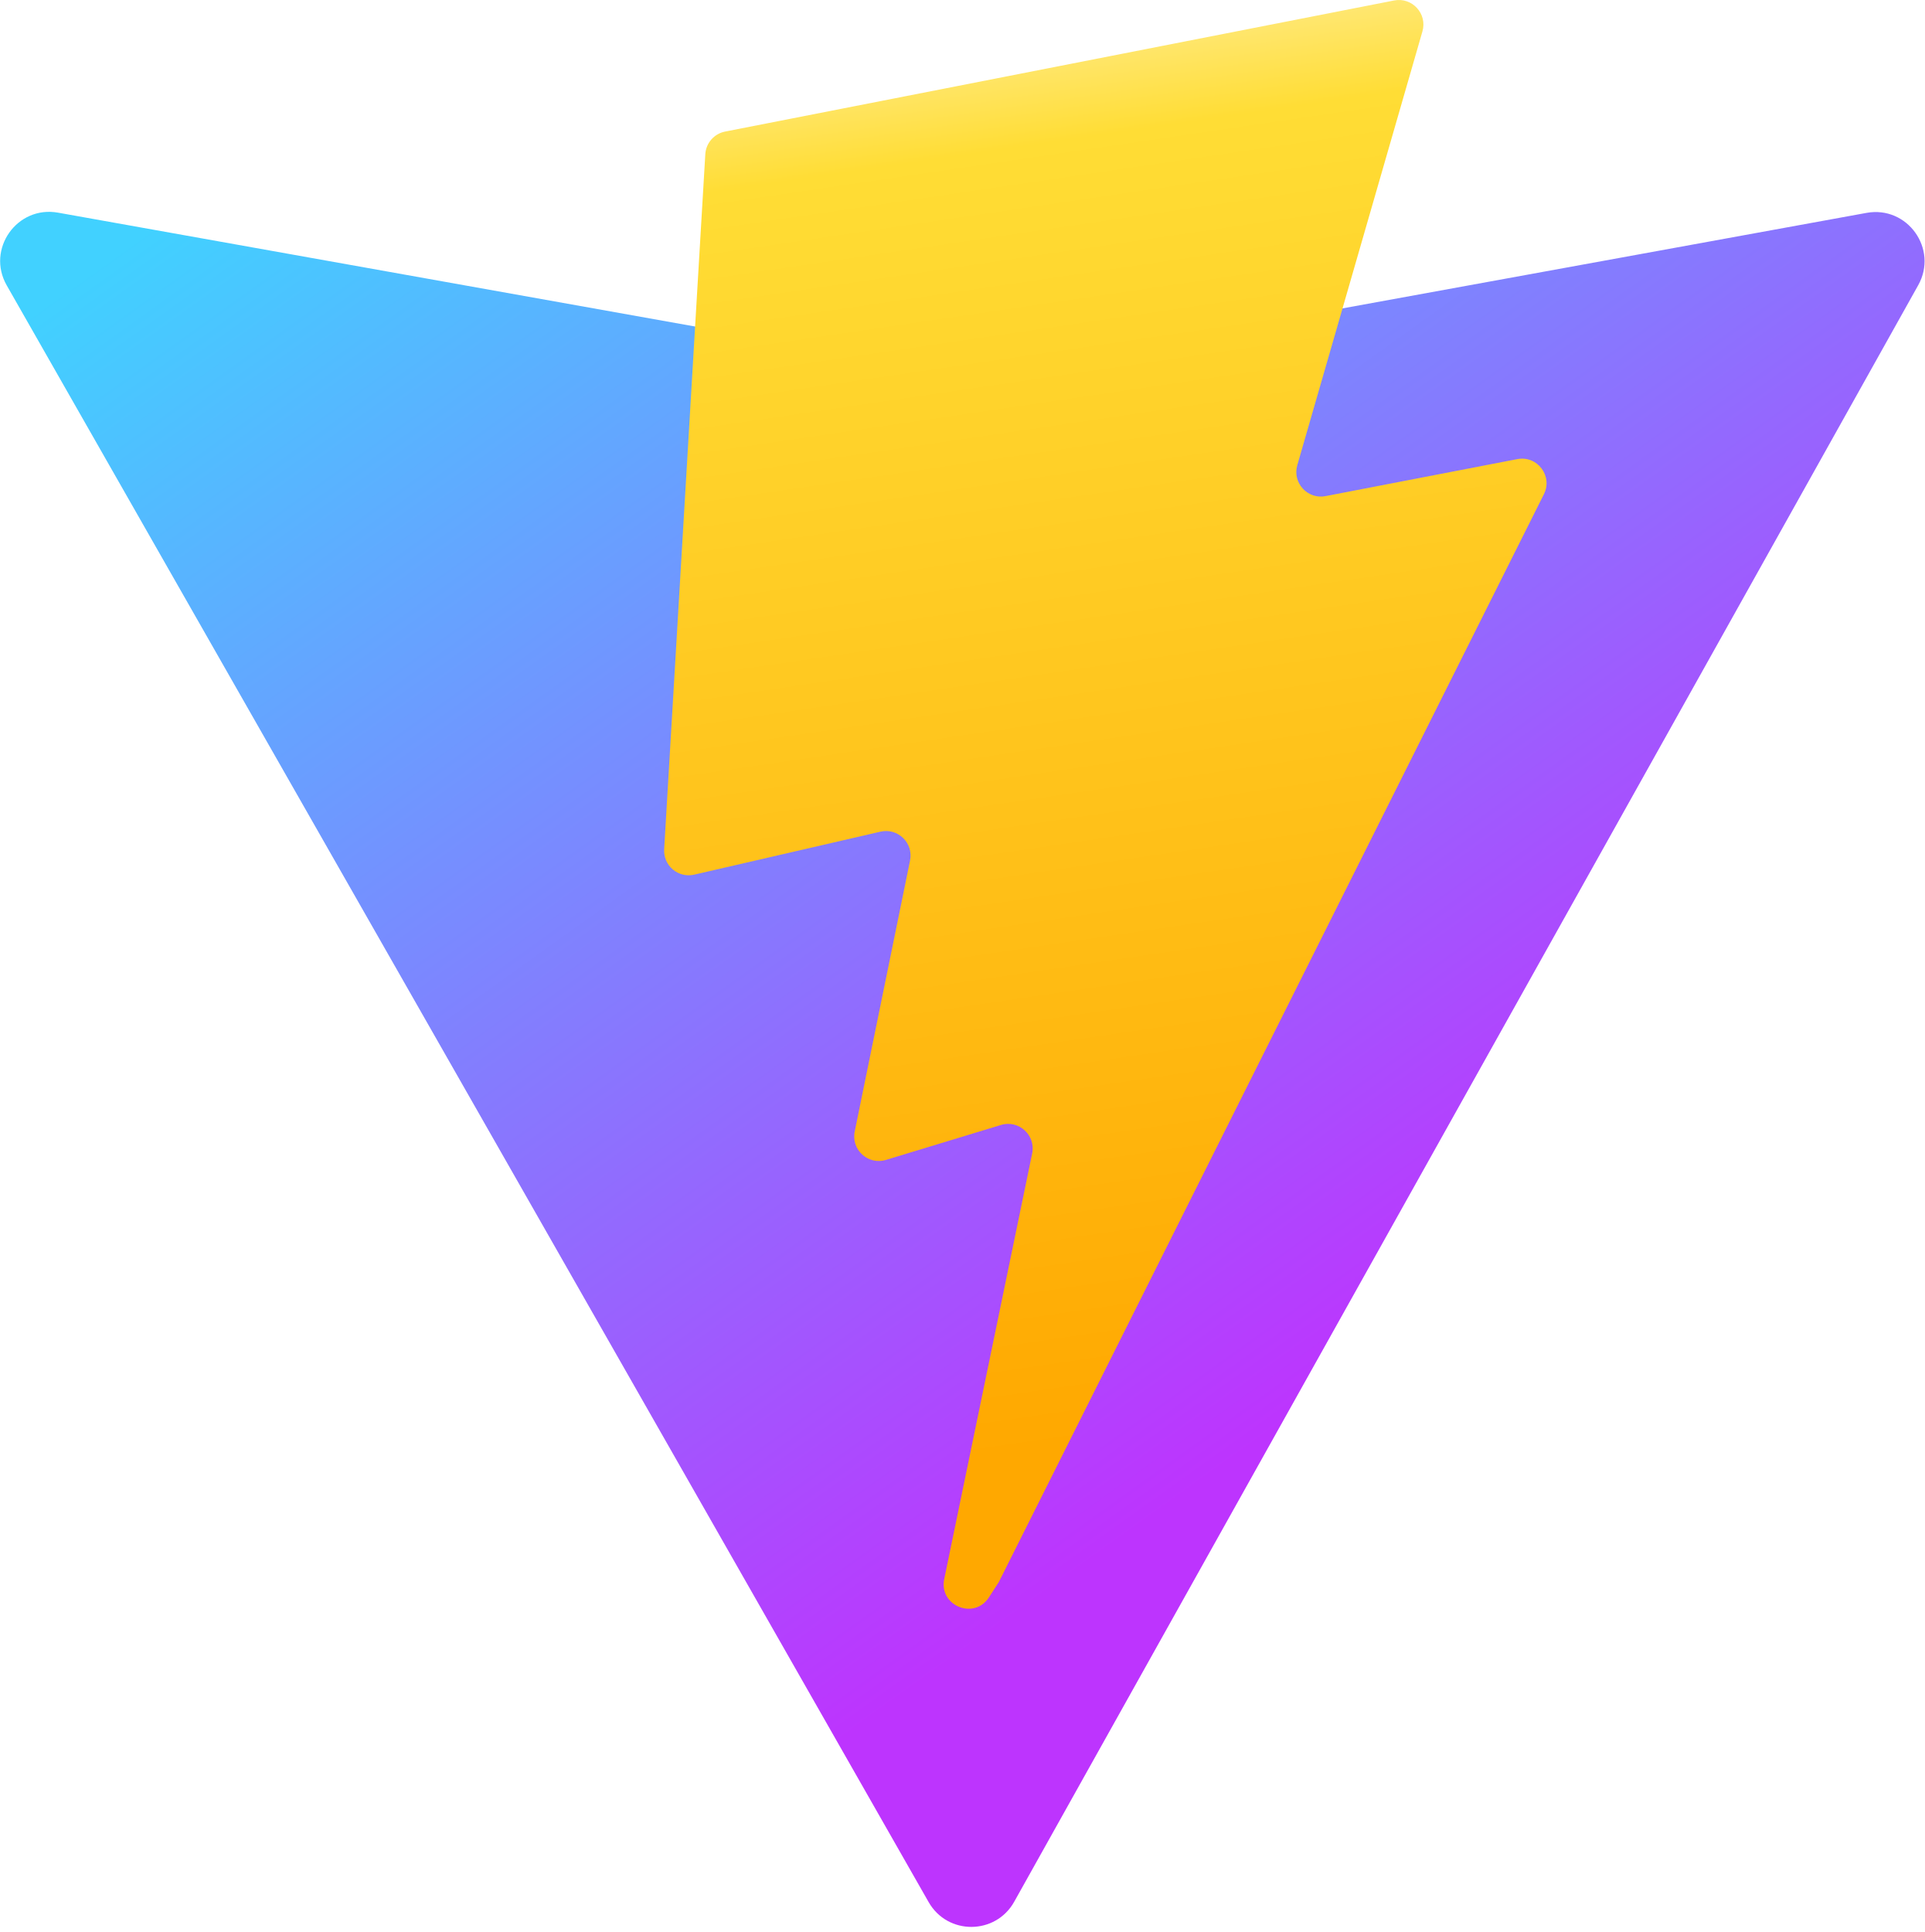
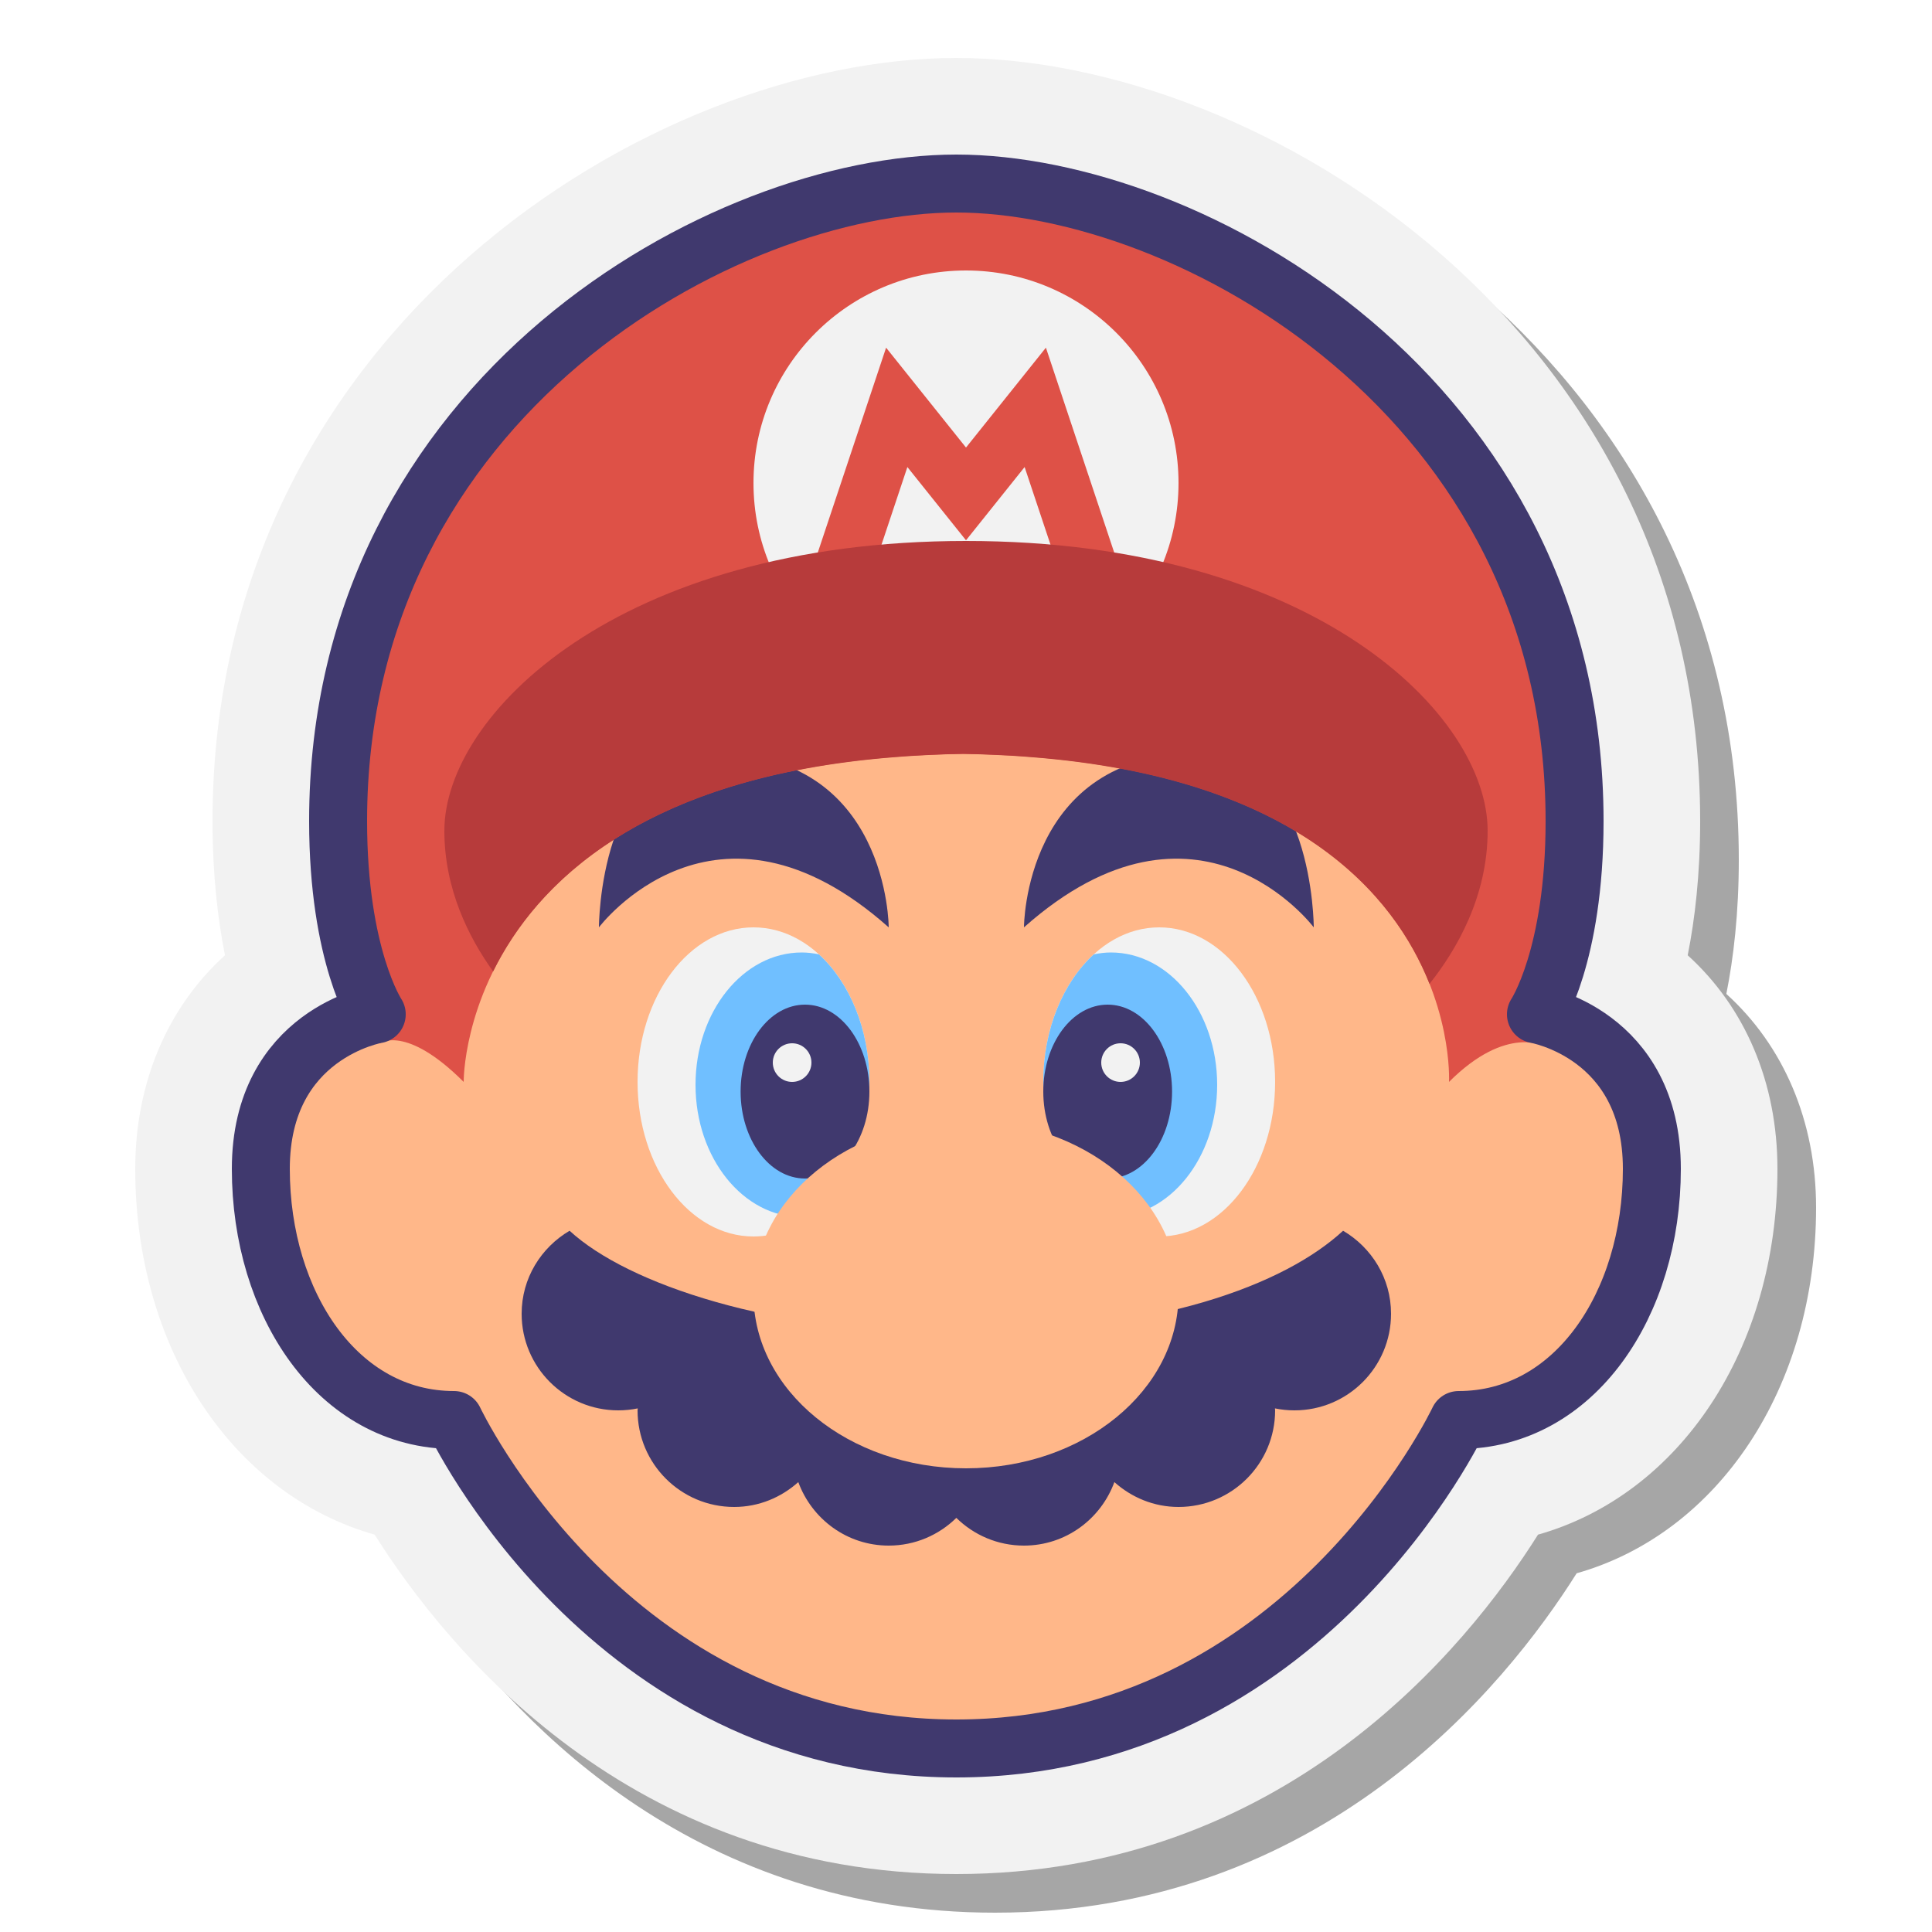
- <svg xmlns="http://www.w3.org/2000/svg" aria-hidden="true" role="img" class="iconify iconify--logos" width="31.88" height="32" preserveAspectRatio="xMidYMid meet" viewBox="0 0 256 257">
-   <defs>
-     <linearGradient id="IconifyId1813088fe1fbc01fb466" x1="-.828%" x2="57.636%" y1="7.652%" y2="78.411%">
-       <stop offset="0%" stop-color="#41D1FF" />
-       <stop offset="100%" stop-color="#BD34FE" />
-     </linearGradient>
-     <linearGradient id="IconifyId1813088fe1fbc01fb467" x1="43.376%" x2="50.316%" y1="2.242%" y2="89.03%">
-       <stop offset="0%" stop-color="#FFEA83" />
-       <stop offset="8.333%" stop-color="#FFDD35" />
-       <stop offset="100%" stop-color="#FFA800" />
-     </linearGradient>
-   </defs>
-   <path fill="url(#IconifyId1813088fe1fbc01fb466)" d="M255.153 37.938L134.897 252.976c-2.483 4.44-8.862 4.466-11.382.048L.875 37.958c-2.746-4.814 1.371-10.646 6.827-9.67l120.385 21.517a6.537 6.537 0 0 0 2.322-.004l117.867-21.483c5.438-.991 9.574 4.796 6.877 9.62Z" />
-   <path fill="url(#IconifyId1813088fe1fbc01fb467)" d="M185.432.063L96.44 17.501a3.268 3.268 0 0 0-2.634 3.014l-5.474 92.456a3.268 3.268 0 0 0 3.997 3.378l24.777-5.718c2.318-.535 4.413 1.507 3.936 3.838l-7.361 36.047c-.495 2.426 1.782 4.5 4.151 3.78l15.304-4.649c2.372-.72 4.652 1.36 4.15 3.788l-11.698 56.621c-.732 3.542 3.979 5.473 5.943 2.437l1.313-2.028l72.516-144.72c1.215-2.423-.88-5.186-3.54-4.672l-25.505 4.922c-2.396.462-4.435-1.77-3.759-4.114l16.646-57.705c.677-2.35-1.37-4.583-3.769-4.113Z" />
+ <svg xmlns="http://www.w3.org/2000/svg" viewBox="0 0 100 100" width="200px" height="200px">
+   <path d="M51.5,99c-15.217,0-24.422-9.441-28.832-15.661c-0.482-0.679-0.4-5.641-0.769-6.227 C14.577,75.039,9,71.839,9,62.5c0-4.472,1.682-8.371,4.645-11.055C13.271,49.572,13,47.261,13,44.5C13,19.066,35.765,5,51.5,5 S90,19.066,90,44.5c0,2.761-0.271,5.072-0.645,6.945C92.318,54.129,94,58.028,94,62.5c0,9.339-5.07,16.859-12.393,18.933 C77.861,87.383,68.379,99,51.5,99z" opacity=".35" />
+   <path fill="#f2f2f2" d="M49.5,97c-16.879,0-26.361-11.617-30.107-17.567C12.07,77.359,7,69.839,7,60.5 c0-4.472,1.682-8.371,4.645-11.055C11.271,47.572,11,45.261,11,42.5C11,17.066,33.765,3,49.5,3S88,17.066,88,42.5 c0,2.761-0.271,5.072-0.645,6.945C90.318,52.129,92,56.028,92,60.5c0,9.339-5.07,16.859-12.393,18.933 C75.861,85.383,66.379,97,49.5,97z" />
+   <path fill="#ffb789" d="M49.5,90.5c18,0,26-17,26-17c6,0,10-6,10-13s-6-8-6-8s2-3,2-10c0-22-20-33-32-33s-32,11-32,33 c0,7,2,10,2,10s-6,1-6,8s4,13,10,13C23.5,73.5,31.5,90.5,49.5,90.5z" />
+   <path fill="#40396e" d="M69.518,63.703C66.52,66.471,60,69,49.5,69c-9.5,0-17.02-2.529-20.018-5.297 C28.004,64.572,27,66.161,27,68c0,2.761,2.239,5,5,5c0.346,0,0.684-0.035,1.01-0.102C33.01,72.933,33,72.965,33,73 c0,2.761,2.239,5,5,5c1.28,0,2.436-0.496,3.32-1.287C42.022,78.627,43.843,80,46,80c1.364,0,2.598-0.549,3.5-1.435 C50.402,79.451,51.636,80,53,80c2.157,0,3.978-1.373,4.68-3.287C58.564,77.504,59.72,78,61,78c2.761,0,5-2.239,5-5 c0-0.035-0.01-0.067-0.01-0.102C66.316,72.965,66.654,73,67,73c2.761,0,5-2.239,5-5C72,66.161,70.996,64.572,69.518,63.703z" />
+   <path fill="#f2f2f2" d="M45,56c0,1.807-0.855,3.121-1.612,4.461c-0.757,1.338-1.416,2.701-2.648,3.198 C40.189,63.881,39.605,64,39,64c-3.314,0-6-3.582-6-8s2.686-8,6-8S45,51.582,45,56z" />
+   <path fill="#70bfff" d="M42.385,49.397C42.096,49.338,41.802,49.3,41.5,49.3c-3.038,0-5.5,3.067-5.5,6.85S38.462,63,41.5,63 c0.147,0-0.06-0.452,0.084-0.466C43.412,61.163,45,58.995,45,56C45,53.257,43.963,50.838,42.385,49.397z" />
+   <ellipse cx="41.667" cy="56.5" fill="#40396e" rx="3.333" ry="4.5" />
+   <circle cx="41" cy="55" r="1" fill="#f2f2f2" />
+   <path fill="#f2f2f2" d="M54,56c0,2.299,1.369,4.118,2.534,5.577c0.563,0.706,0.586,1.521,1.321,1.896 C58.521,63.814,59.244,64,60,64c3.314,0,6-3.582,6-8s-2.686-8-6-8S54,51.582,54,56z" />
+   <path fill="#70bfff" d="M56.615,49.397c0.289-0.058,0.583-0.097,0.885-0.097c3.038,0,5.5,3.067,5.5,6.85S60.538,63,57.5,63 c-0.147,0-0.292-0.013-0.436-0.027c-0.86-0.645-1.276-1.783-1.807-2.887C54.66,58.843,54,57.586,54,56 C54,53.257,55.037,50.838,56.615,49.397z" />
+   <ellipse cx="57.333" cy="56.5" fill="#40396e" rx="3.333" ry="4.5" />
+   <circle cx="58" cy="55" r="1" fill="#f2f2f2" />
+   <ellipse cx="50" cy="67" fill="#ffb789" rx="11" ry="9" />
+   <path fill="#40396e" d="M46,48c0,0,0-9-9-9c-6,0-6,9-6,9S37,40,46,48z" />
+   <path fill="#40396e" d="M53,48c0,0,0-9,9-9c6,0,6,9,6,9S62,40,53,48z" />
+   <path fill="#de5147" d="M80,33l-7-13l-14-9l-9-1.35l-0.291-0.087L49.708,9.5v0.062L49.5,9.5v0.181L40.708,11l-14,9l-7,13 L18.36,45.022l1.298,8.983C19.657,54.006,21,53,24,56c0,0-0.202-16.618,25.854-16.98C75.91,39.382,75,56,75,56 c3-3,4.983-1.83,4.983-1.83l1.365-9.147L80,33z" />
+   <circle cx="50" cy="25" r="11" fill="#f2f2f2" />
+   <polygon fill="#de5147" points="55.299,30.968 53.034,24.174 50,27.966 46.966,24.174 44.701,30.968 41.855,30.02 45.864,17.995 50,23.165 54.136,17.995 58.145,30.02" />
+   <path fill="#b73b3b" d="M52.68,39.136c0.231,0.016,0.458,0.034,0.684,0.052c13.813,1.073,18.825,7.184,20.627,11.736 C75.385,49.174,77,46.411,77,43c0-6-9-15-27-15s-27,9-27,15c0,3.024,1.267,5.532,2.525,7.281 c2.205-4.472,7.621-10.086,20.871-11.097c0.214-0.017,0.427-0.035,0.645-0.049c0.274-0.018,0.551-0.034,0.832-0.047 c0.643-0.033,1.298-0.058,1.981-0.067c0.684,0.01,1.341,0.035,1.985,0.068C52.124,39.101,52.403,39.118,52.68,39.136z" />
+   <path fill="none" stroke="#40396e" stroke-linecap="round" stroke-linejoin="round" stroke-miterlimit="10" stroke-width="3" d="M49.5,90.5c18,0,26-17,26-17c6,0,10-6,10-13s-6-8-6-8s2-3,2-10c0-22-20-33-32-33s-32,11-32,33c0,7,2,10,2,10s-6,1-6,8s4,13,10,13 C23.5,73.5,31.5,90.5,49.5,90.5z" />
</svg>
